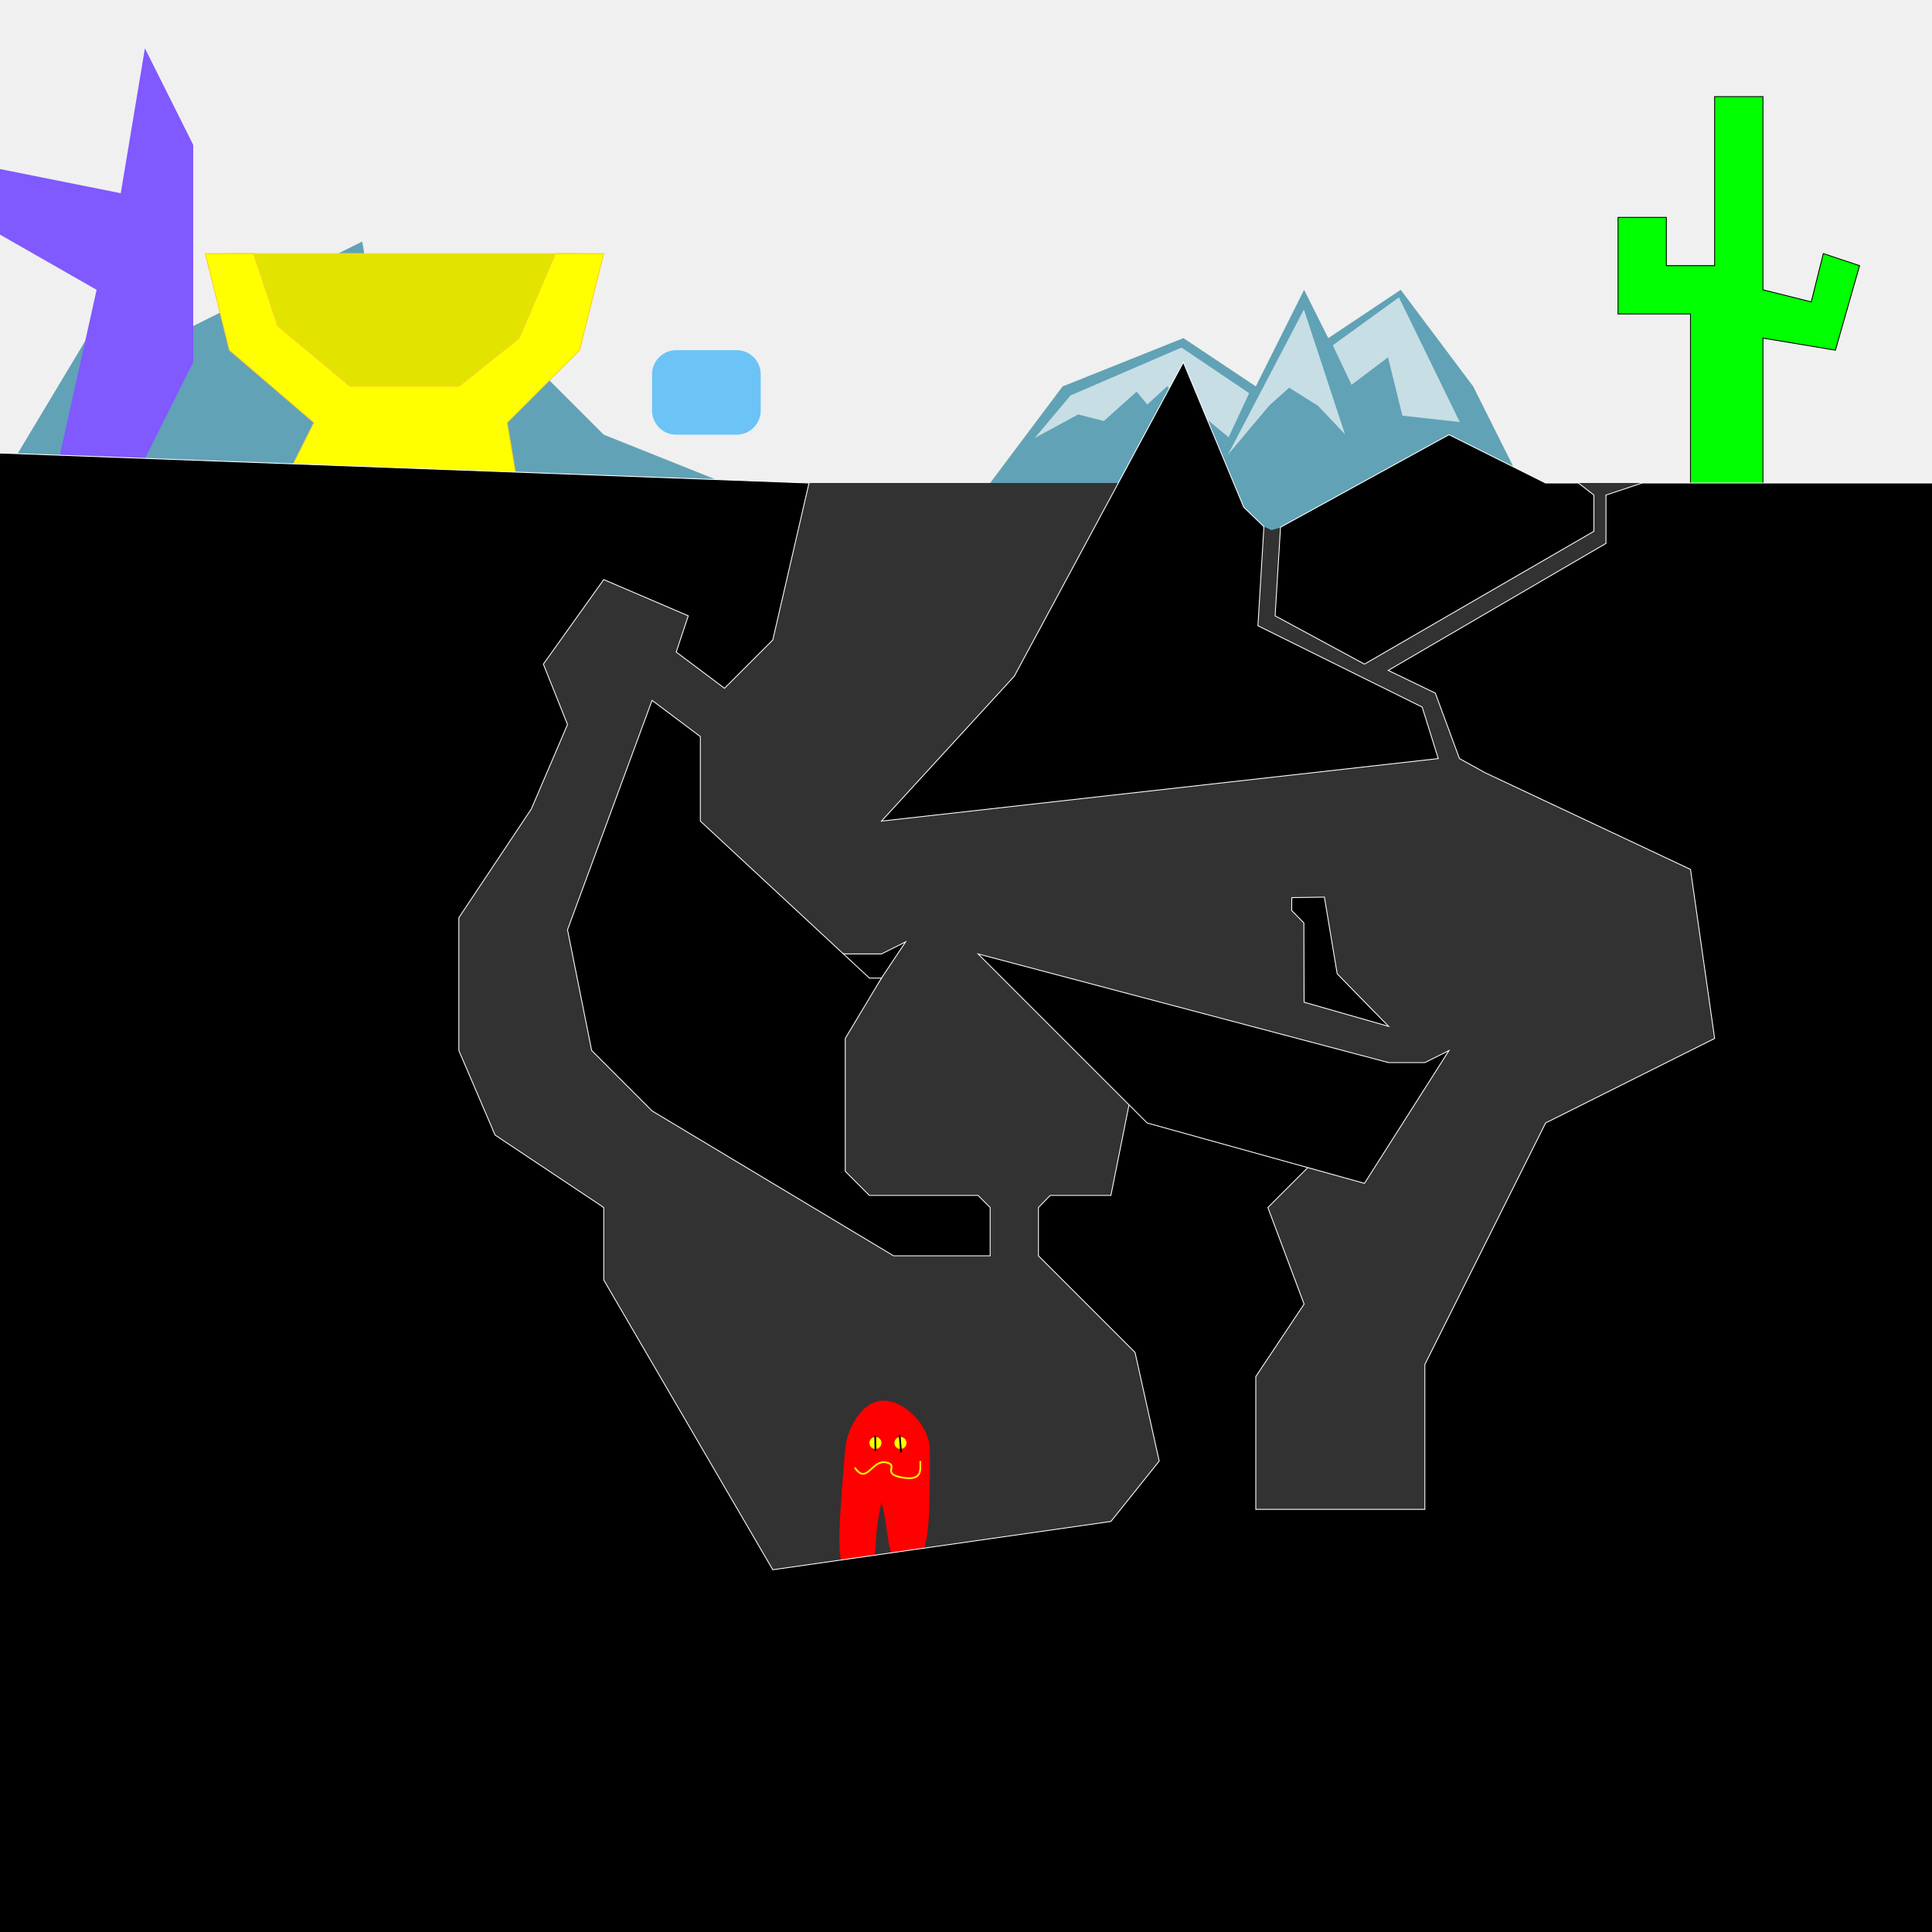
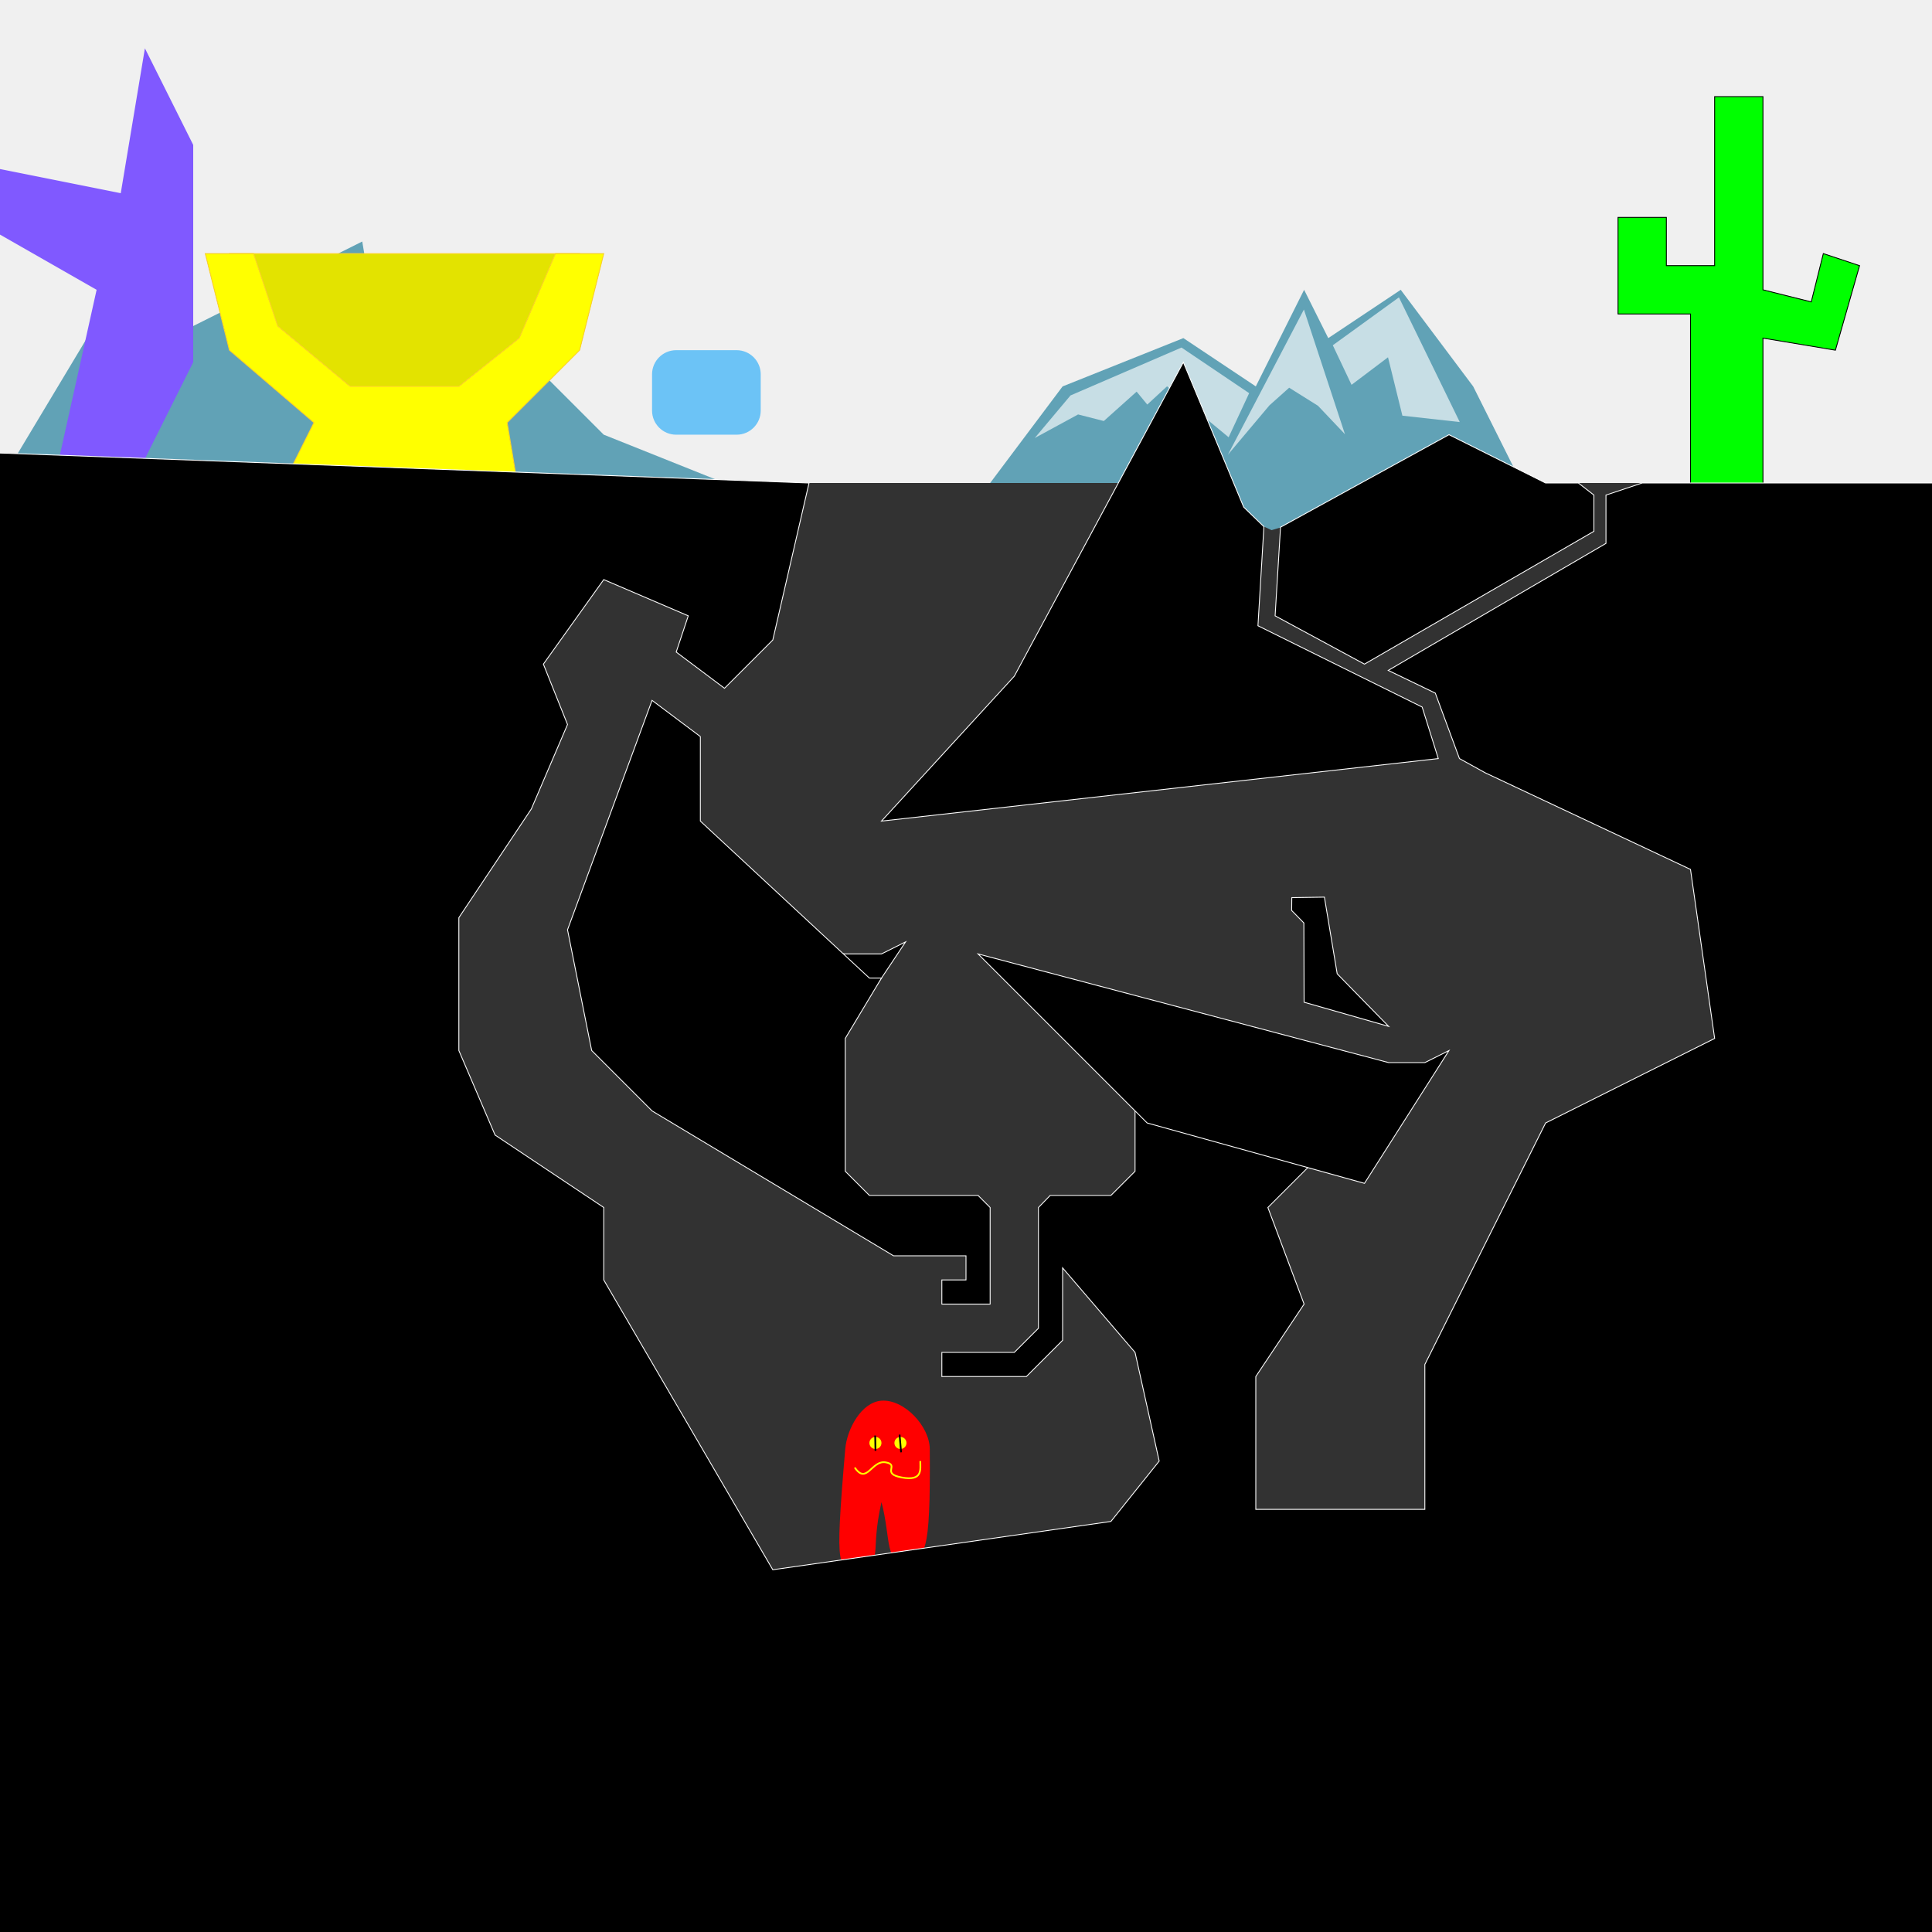
<svg xmlns="http://www.w3.org/2000/svg" width="800" height="800" viewBox="0 0 211.667 211.667" version="1.1" id="svg8">
  <defs id="defs2" />
  <g id="layer1" transform="translate(0,-85.33334)">
    <path style="fill:#61a2b6;stroke:none;stroke-width:0;stroke-linecap:butt;stroke-linejoin:miter;stroke-miterlimit:4;stroke-dasharray:none;stroke-opacity:1;fill-opacity:1" d="m 0,138.25 15.875,-26.458 2.646,10.583 21.167,-10.583 2.646,15.875 13.229,-5.292 10.583,10.583 13.229,5.292 29.104,-1e-5 7.938,-10.583 13.229,-5.292 7.938,5.292 5.292,-10.583 2.646,5.292 7.938,-5.292 7.938,10.583 5.292,10.583 44.979,0 0,158.75 -211.667,0 z" id="path4603" />
    <path id="path4273" d="m 0,138.25 128.277,0 11.036,5.167 17.118,-5.167 55.236,0 0,158.75 -211.667,0 z" style="fill:#323232;fill-opacity:1;stroke:none;stroke-width:0;stroke-linecap:butt;stroke-linejoin:miter;stroke-miterlimit:4;stroke-dasharray:none;stroke-opacity:1" />
    <path id="path4238" d="m 185.208,143.542 c 0,-7.938 0,-15.875 0,-23.812 -2.646,0 -5.292,0 -7.938,0 0,-3.528 0,-7.056 0,-10.583 1.764,0 3.528,0 5.292,0 0,1.764 0,3.528 0,5.292 1.764,0 3.528,0 5.292,0 0,-6.174 0,-12.347 0,-18.521 1.764,0 3.528,0 5.292,0 0,7.056 0,14.111 0,21.167 1.764,0.441 3.528,0.882 5.292,1.323 0.441,-1.764 0.882,-3.528 1.323,-5.292 1.323,0.441 2.646,0.882 3.969,1.323 -0.882,3.087 -1.764,6.174 -2.646,9.26 -2.646,-0.441 -5.292,-0.882 -7.938,-1.323 0,7.497 0,14.993 0,22.49 -2.646,-0.441 -5.292,-0.882 -7.938,-1.323 z" style="fill:#000000;fill-rule:evenodd;stroke:none;stroke-width:0.264;stroke-linecap:butt;stroke-linejoin:miter;stroke-opacity:1;stroke-miterlimit:4;stroke-dasharray:none" />
    <path style="fill:#00ff00;fill-rule:evenodd;stroke:#000000;stroke-width:0.094;stroke-linecap:butt;stroke-linejoin:miter;stroke-opacity:1;stroke-miterlimit:4;stroke-dasharray:none" d="m 185.208,143.542 c 0,-7.938 0,-15.875 0,-23.812 -2.646,0 -5.292,0 -7.938,0 0,-3.528 0,-7.056 0,-10.583 1.764,0 3.528,0 5.292,0 0,1.764 0,3.528 0,5.292 1.764,0 3.528,0 5.292,0 0,-6.174 0,-12.347 0,-18.521 1.764,0 3.528,0 5.292,0 0,7.056 0,14.111 0,21.167 1.764,0.441 3.528,0.882 5.292,1.323 0.441,-1.764 0.882,-3.528 1.323,-5.292 1.323,0.441 2.646,0.882 3.969,1.323 -0.882,3.087 -1.764,6.174 -2.646,9.26 -2.646,-0.441 -5.292,-0.882 -7.938,-1.323 0,7.497 0,14.993 0,22.49 -2.646,-0.441 -5.292,-0.882 -7.938,-1.323 z" id="path4235" />
    <path style="fill:#ff0000;stroke:#000000;stroke-width:0;stroke-linecap:butt;stroke-linejoin:miter;stroke-miterlimit:4;stroke-dasharray:none;stroke-opacity:1" d="m 92.604,244.083 c -1.204,14.048 -0.761,13.075 1.588,12.7 2.677,-0.428 1.058,-1.058 2.381,-6.879 1.058,3.969 0.33,6.933 2.802,6.381 1.935,-0.432 2.589,-0.286 2.49,-12.202 -0.021,-2.494 -2.803,-5.468 -5.292,-5.292 -2.199,0.156 -3.78,3.095 -3.969,5.292 z" id="path4605" />
    <path style="fill:#8059ff;stroke:#ffffff;stroke-width:0;stroke-linecap:butt;stroke-linejoin:miter;stroke-miterlimit:4;stroke-dasharray:none;stroke-opacity:1;fill-opacity:1" d="m 5.292,140.896 5.292,-23.812 -18.521,-10.583 0,-13.229 7.938,10.583 13.229,2.646 2.646,-15.875 5.292,10.583 0,23.812 -10.583,21.167 z" id="path835" />
    <path style="fill:#000000;stroke:#ffffff;stroke-width:0.094;stroke-linecap:butt;stroke-linejoin:miter;stroke-miterlimit:4;stroke-dasharray:none;stroke-opacity:1" d="m 83.344,188.521 9.26,1.323 3.969,0 2.646,-1.323 -2.646,3.969 -2.646,3.969 z" id="path4630" />
-     <path style="fill:#000000;stroke:#ffffff;stroke-width:0.354;stroke-linecap:butt;stroke-linejoin:miter;stroke-miterlimit:4;stroke-dasharray:none;stroke-opacity:1" d="m 290,305 -20,-15 -35,95 10,50 25,25 100,60 40,0 0,-20 -5,-5 -45,0 -10,-10 0,-55 15,-25 -5,0 -70,-65 z" id="path855" transform="matrix(0.2645833,0,0,0.2645833,0,85.33334)" />
+     <path style="fill:#000000;stroke:#ffffff;stroke-width:0.354;stroke-linecap:butt;stroke-linejoin:miter;stroke-miterlimit:4;stroke-dasharray:none;stroke-opacity:1" d="m 290,305 -20,-15 -35,95 10,50 25,25 100,60 h 30 l 0,10 h -10 v 10 h 20 L 410,520 v -20 l -5,-5 h -45 l -10,-10 v -55 l 15,-25 h -5 l -70,-65 z" id="path855" transform="matrix(0.2645833,0,0,0.2645833,0,85.33334)" />
    <g id="g4252">
      <path id="path3421" d="m 35.719,128.99 15.875,0 10.583,-6.615 1.323,-9.26 -38.365,0 1.323,6.615 z" style="fill:#e3e300;fill-opacity:1;fill-rule:evenodd;stroke:#ffd42a;stroke-width:0.094;stroke-linecap:butt;stroke-linejoin:miter;stroke-miterlimit:4;stroke-dasharray:none;stroke-opacity:1" />
      <path style="fill:#000000;fill-rule:evenodd;stroke:none;stroke-width:0.094;stroke-linecap:butt;stroke-linejoin:miter;stroke-opacity:1;stroke-miterlimit:4;stroke-dasharray:none" d="m 60.854,113.115 5.292,0 -2.646,10.583 -7.938,7.938 1.323,7.938 -26.458,0 3.969,-7.938 -9.26,-7.938 -2.646,-10.583 5.292,0 2.646,7.938 7.938,6.615 11.906,0 6.615,-5.292 z" id="path4250" />
      <path id="path4248" d="m 60.854,113.115 5.292,0 -2.646,10.583 -7.938,7.938 1.323,7.938 -26.458,0 3.969,-7.938 -9.26,-7.938 -2.646,-10.583 5.292,0 2.646,7.938 7.938,6.615 11.906,0 6.615,-5.292 z" style="fill:#ffff00;fill-rule:evenodd;stroke:#ffd42a;stroke-width:0.094;stroke-linecap:butt;stroke-linejoin:miter;stroke-opacity:1;stroke-miterlimit:4;stroke-dasharray:none" />
    </g>
-     <path style="fill:#000000;stroke:#ffffff;stroke-width:0.354;stroke-linecap:butt;stroke-linejoin:miter;stroke-miterlimit:4;stroke-dasharray:none;stroke-opacity:1" d="m 574.834,277.598 19.498,9.406 10,27.105 L 615,320 l 85,40 10,70 -70,35 -35.357,70.715 L 590,565 l 0,60 -70,0 0,-55 20,-30 -15,-40 30,-30 -85,-25 -7.398,36.994 L 460,495 434.871,495 430,500 l 0,20 40,40 10,45 -20,25 -140,20 -70,-120 0,-30 -45,-30 -15,-35 0,-55 30,-45 15,-35 -10,-25 25,-35 35,15 -5,15 20,15 5,-5 15,-15 15,-65 -675,-25 -20,1065 1640,0 20,-1040 -620,1e-5 -15,5 -10e-6,20 z" id="path4181" transform="matrix(0.2645833,0,0,0.2645833,0,85.33334)" />
+     <path style="fill:#000000;stroke:#ffffff;stroke-width:0.354;stroke-linecap:butt;stroke-linejoin:miter;stroke-miterlimit:4;stroke-dasharray:none;stroke-opacity:1" d="m 574.834,277.598 19.498,9.406 10,27.105 L 615,320 l 85,40 10,70 -70,35 -35.357,70.715 L 590,565 v 60 h -70 v -55 l 20,-30 -15,-40 30,-30 -85,-25 v 40 l -10,10 H 434.871 L 430,500 v 20 30 l -10,10 h -30 v 10 h 35 l 15,-15 V 525 l 30,35 10,45 -20,25 -140,20 -70,-120 v -30 l -45,-30 -15,-35 v -55 l 30,-45 15,-35 -10,-25 25,-35 35,15 -5,15 20,15 5,-5 15,-15 15,-65 -675,-25 -20,1065 h 1640 l 20,-1040 -620,1e-5 -15,5 -10e-6,20 z" id="path4181" transform="matrix(0.2645833,0,0,0.2645833,0,85.33334)" />
    <path style="fill:#000000;stroke:#ffffff;stroke-width:0.354;stroke-linecap:butt;stroke-linejoin:miter;stroke-miterlimit:4;stroke-dasharray:none;stroke-opacity:1" d="m 565,275 95,-55 0,-15 -6.43,-5 L 640,200 600,180 530.238,218.305 527.996,255 Z" id="path4271" transform="matrix(0.2645833,0,0,0.2645833,0,85.33334)" />
    <path style="fill:#ffffff;fill-opacity:0.643;fill-rule:evenodd;stroke:none;stroke-width:0.265px;stroke-linecap:butt;stroke-linejoin:miter;stroke-opacity:1" d="m 117.282,128.658 12.161,-5.248 7.413,4.998 -2.249,4.831 -6.747,-5.581 -2.166,1.999 -1.166,-1.416 -3.596,3.219 -2.818,-0.72 -4.748,2.582 z" id="path4275" />
    <path style="fill:#000000;stroke:#ffffff;stroke-width:0.354;stroke-linecap:butt;stroke-linejoin:miter;stroke-miterlimit:4;stroke-dasharray:none;stroke-opacity:1" d="m 595.565,314.11 -6.678,-21.336 -67.996,-33.664 2.465,-41.028 L 515,210 490,150 420,280 365,340 Z" id="path4599" transform="matrix(0.2645833,0,0,0.2645833,0,85.33334)" />
    <path style="fill:#000000;stroke:#ffffff;stroke-width:0.094;stroke-linecap:butt;stroke-linejoin:miter;stroke-miterlimit:4;stroke-dasharray:none;stroke-opacity:1" d="m 107.156,189.844 44.979,11.906 3.969,0 2.646,-1.323 -9.26,14.552 -23.812,-6.615 z" id="path4630-3" />
    <g id="g841" transform="translate(-21.36447,25.71639)" style="stroke-width:0;stroke-miterlimit:4;stroke-dasharray:none">
      <path id="path10" d="M -13.172,184.958 0.639,164.098 17.461,186.124 l -3.177,91.238 87.195,-3.313 15.668,15.012 -16.408,19.264 -97.044,3.558 -19.236,-29.024 z" style="fill:#0000ff;stroke:#000000;stroke-width:0;stroke-linecap:butt;stroke-linejoin:miter;stroke-miterlimit:4;stroke-dasharray:none;stroke-opacity:1" />
      <text id="text838" y="292.521" x="88.361" style="font-style:normal;font-weight:normal;line-height:0%;font-family:sans-serif;letter-spacing:0px;word-spacing:0px;fill:#ff00ff;fill-opacity:1;stroke:none;stroke-width:0;stroke-miterlimit:4;stroke-dasharray:none" xml:space="preserve">
        <tspan style="font-size:10.583px;line-height:1.25;fill:#ff00ff;fill-opacity:1;stroke-width:0;stroke-miterlimit:4;stroke-dasharray:none" y="292.521" x="88.361" id="tspan836">X</tspan>
      </text>
      <text id="text838-3" y="188.936" x="-2.118" style="font-style:normal;font-weight:normal;line-height:0%;font-family:sans-serif;letter-spacing:0px;word-spacing:0px;fill:#ff00ff;fill-opacity:1;stroke:none;stroke-width:0;stroke-miterlimit:4;stroke-dasharray:none" xml:space="preserve">
        <tspan style="font-size:10.583px;line-height:1.25;fill:#ff00ff;fill-opacity:1;stroke-width:0;stroke-miterlimit:4;stroke-dasharray:none" y="188.936" x="-2.118" id="tspan836-6">Y</tspan>
      </text>
    </g>
    <circle style="fill:#ffff00;stroke:none;stroke-width:0;stroke-miterlimit:4;stroke-dasharray:none" id="path4607" cx="95.911" cy="243.422" r="0.661" />
    <circle style="fill:#ffff00;stroke:none;stroke-width:0;stroke-miterlimit:4;stroke-dasharray:none" id="path4607-7" cx="98.652" cy="243.422" r="0.661" />
    <path style="fill:none;stroke:#ffff00;stroke-width:0.188;stroke-linecap:butt;stroke-linejoin:miter;stroke-miterlimit:4;stroke-dasharray:none;stroke-opacity:1" d="m 93.644,246.115 c 1.323,1.937 1.843,-0.85 3.402,-0.567 1.559,0.283 -0.567,1.228 1.748,1.654 2.315,0.425 2.032,-0.85 2.032,-1.795" id="path4624" />
    <path style="fill:none;stroke:#000000;stroke-width:0.188;stroke-linecap:butt;stroke-linejoin:miter;stroke-miterlimit:4;stroke-dasharray:none;stroke-opacity:1" d="m 95.883,242.611 0.033,1.67" id="path4626" />
    <path style="fill:none;stroke:#000000;stroke-width:0.188;stroke-linecap:butt;stroke-linejoin:miter;stroke-miterlimit:4;stroke-dasharray:none;stroke-opacity:1" d="m 98.556,242.51 0.167,1.938" id="path4628" />
    <path style="fill:#000000;stroke:#ffffff;stroke-width:0.094;stroke-linecap:butt;stroke-linejoin:miter;stroke-miterlimit:4;stroke-dasharray:none;stroke-opacity:1" d="m 152.135,197.781 -9.26,-2.646 -0.026,-8.685 -1.336,-1.366 0.015,-1.409 3.572,-0.053 1.4,8.398 z" id="path884" />
    <rect style="fill:#6cc3f6;fill-opacity:1;stroke:#ffd42a;stroke-width:0;stroke-miterlimit:4;stroke-dasharray:none" id="rect4231" width="11.906" height="9.26" x="71.438" y="123.698" ry="2.646" />
    <path id="path4174" d="m 134.524,135.155 8.33,-15.91 4.498,13.661 -2.954,-3.115 -3.158,-1.98 -2.164,1.933 z" style="fill:#ffffff;fill-opacity:0.643;fill-rule:evenodd;stroke:none;stroke-width:0.265px;stroke-linecap:butt;stroke-linejoin:miter;stroke-opacity:1" />
    <path style="fill:#ffffff;fill-opacity:0.643;fill-rule:evenodd;stroke:none;stroke-width:0.265px;stroke-linecap:butt;stroke-linejoin:miter;stroke-opacity:1" d="m 146.019,123.16 7.247,-5.248 6.664,13.661 -6.286,-0.699 -1.576,-6.395 -3.996,3.016 z" id="path4176" />
  </g>
</svg>
